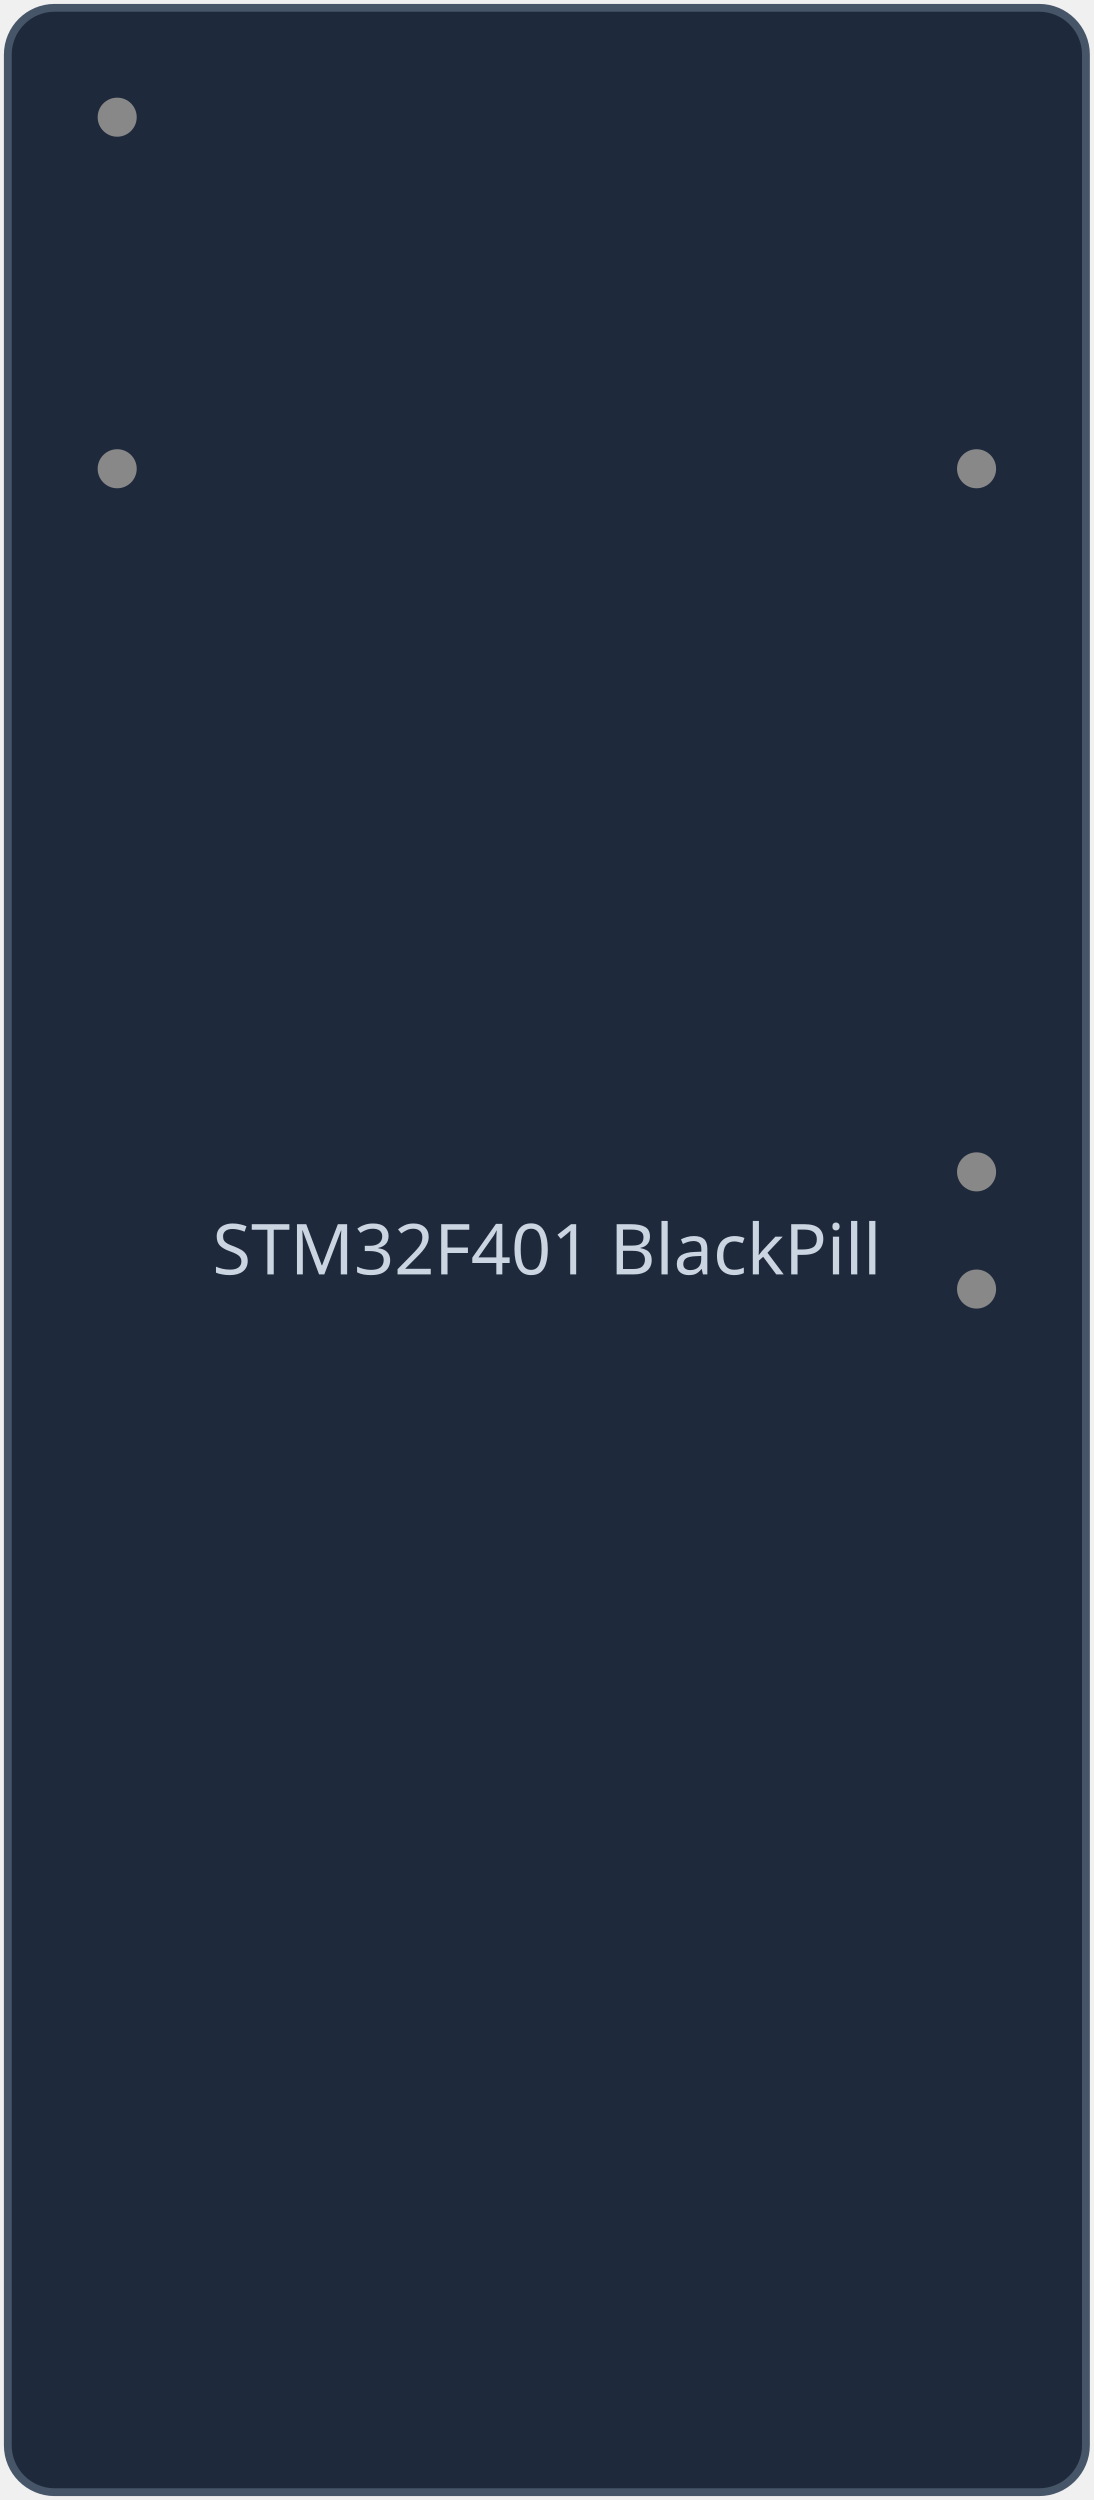
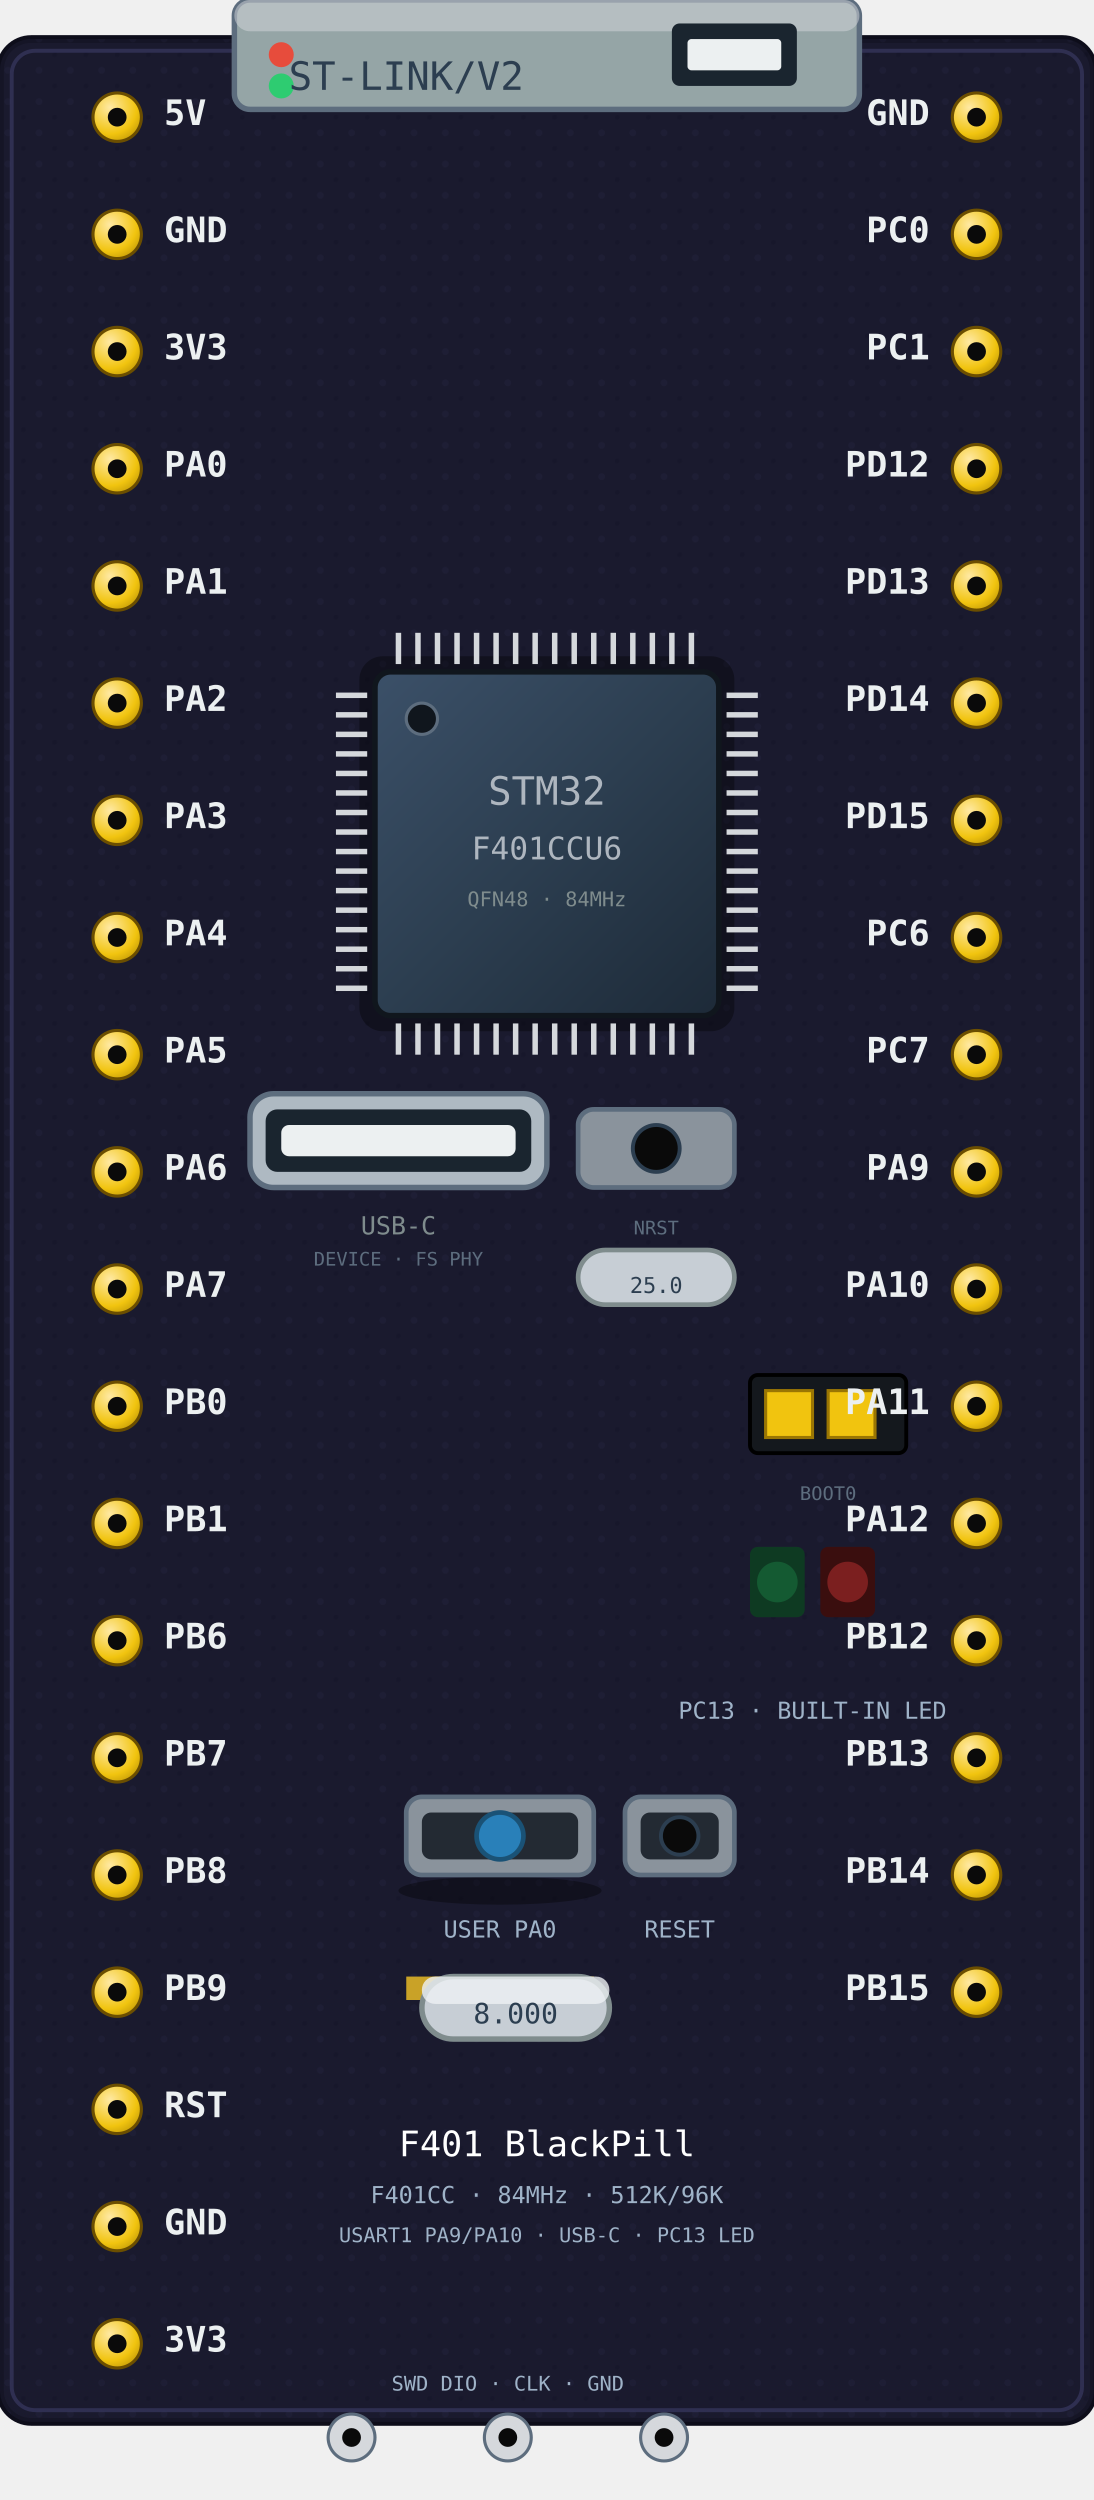
- <svg xmlns="http://www.w3.org/2000/svg" width="100%" height="100%" viewBox="0 0 140 320">
-   <rect x="1" y="1" width="138" height="318" rx="6" fill="#1e293b" stroke="#475569" />
-   <text x="70.0" y="160.0" text-anchor="middle" dominant-baseline="middle" fill="#cbd5e1" font-size="9" font-family="sans-serif">STM32F401 BlackPill</text>
-   <circle cx="15" cy="15" r="2.5" fill="#888" data-pin="5V" />
-   <circle cx="15" cy="60" r="2.5" fill="#888" data-pin="PA0" />
-   <circle cx="125" cy="60" r="2.5" fill="#888" data-pin="PD12" />
-   <circle cx="125" cy="150" r="2.5" fill="#888" data-pin="PA9" />
-   <circle cx="125" cy="165" r="2.5" fill="#888" data-pin="PA10" />
+ <svg xmlns="http://www.w3.org/2000/svg" width="100%" height="100%" viewBox="0 0 140 320" data-component="openhw-stm32f401" data-bind-root="true">
+   
+   viewBox="0 0 140 320"
+   width="100%"
+   height="100%"
+   
+   xmlns="http://www.w3.org/2000/svg"
+       &gt;
+   <defs>
+     <pattern id="f4-mask" width="4" height="4" patternUnits="userSpaceOnUse">
+       <rect width="4" height="4" fill="#1a1a2e" />
+       <circle cx="1" cy="1" r="0.45" fill="#22223a" />
+       <circle cx="3" cy="3" r="0.3" fill="#16162a" />
+     </pattern>
+     <linearGradient id="f4-tft" x1="0" y1="0" x2="1" y2="1">
+       <stop offset="0" stop-color="#1b4f7a" />
+       <stop offset="0.5" stop-color="#12395b" />
+       <stop offset="1" stop-color="#0b2440" />
+     </linearGradient>
+     <linearGradient id="f4-mcu" x1="0" y1="0" x2="1" y2="1">
+       <stop offset="0" stop-color="#3b5068" />
+       <stop offset="0.5" stop-color="#2c3e50" />
+       <stop offset="1" stop-color="#1d2a38" />
+     </linearGradient>
+     <radialGradient id="f4-gold" cx="0.35" cy="0.3" r="1">
+       <stop offset="0" stop-color="#ffe9a3" />
+       <stop offset="0.55" stop-color="#f1c40f" />
+       <stop offset="1" stop-color="#9a7603" />
+     </radialGradient>
+   </defs>
+   <rect x="0" y="5" width="140" height="305" rx="4" fill="#1a1a2e" stroke="#0d0d1a" stroke-width="1" />
+   <rect x="0" y="5" width="140" height="305" rx="4" fill="url(#f4-mask)" opacity="0.6" />
+   <rect x="1.5" y="6.5" width="137" height="302" rx="3" fill="none" stroke="#34345a" stroke-width="0.5" opacity="0.8" />
+   <rect x="30" y="0" width="80" height="14" fill="#95a5a6" rx="2" stroke="#5d6d7e" stroke-width="0.7" />
+   <rect x="30" y="0" width="80" height="4" fill="#d5d8dc" rx="2" opacity="0.5" />
+   <rect x="86" y="3" width="16" height="8" fill="#1a252f" rx="1" />
+   <rect x="88" y="5" width="12" height="4" fill="#ecf0f1" rx="0.5" />
+   <circle cx="36" cy="7" r="1.6" fill="#e74c3c" />
+   <circle cx="36" cy="11" r="1.6" fill="#2ecc71" />
+   <text x="52" y="11.5" fill="#2c3e50" font-size="5" font-family="monospace" text-anchor="middle">ST-LINK/V2</text>
+   <g transform="translate(70, 108)">
+     <rect x="-24" y="-24" width="48" height="48" fill="#000" opacity="0.35" rx="3" />
+     <rect x="-22" y="-22" width="44" height="44" fill="url(#f4-mcu)" rx="2" stroke="#10161d" stroke-width="0.7" />
+     <line x1="-23" y1="-19" x2="-27" y2="-19" stroke="#d5d8dc" stroke-width="0.7" />
+     <line x1="23" y1="-19" x2="27" y2="-19" stroke="#d5d8dc" stroke-width="0.7" />
+     <line x1="-19" y1="-23" x2="-19" y2="-27" stroke="#d5d8dc" stroke-width="0.7" />
+     <line x1="-19" y1="23" x2="-19" y2="27" stroke="#d5d8dc" stroke-width="0.7" />
+     <line x1="-23" y1="-16.5" x2="-27" y2="-16.5" stroke="#d5d8dc" stroke-width="0.7" />
+     <line x1="23" y1="-16.5" x2="27" y2="-16.5" stroke="#d5d8dc" stroke-width="0.7" />
+     <line x1="-16.5" y1="-23" x2="-16.5" y2="-27" stroke="#d5d8dc" stroke-width="0.7" />
+     <line x1="-16.5" y1="23" x2="-16.5" y2="27" stroke="#d5d8dc" stroke-width="0.7" />
+     <line x1="-23" y1="-14" x2="-27" y2="-14" stroke="#d5d8dc" stroke-width="0.7" />
+     <line x1="23" y1="-14" x2="27" y2="-14" stroke="#d5d8dc" stroke-width="0.7" />
+     <line x1="-14" y1="-23" x2="-14" y2="-27" stroke="#d5d8dc" stroke-width="0.7" />
+     <line x1="-14" y1="23" x2="-14" y2="27" stroke="#d5d8dc" stroke-width="0.7" />
+     <line x1="-23" y1="-11.5" x2="-27" y2="-11.5" stroke="#d5d8dc" stroke-width="0.7" />
+     <line x1="23" y1="-11.5" x2="27" y2="-11.5" stroke="#d5d8dc" stroke-width="0.7" />
+     <line x1="-11.5" y1="-23" x2="-11.5" y2="-27" stroke="#d5d8dc" stroke-width="0.7" />
+     <line x1="-11.5" y1="23" x2="-11.5" y2="27" stroke="#d5d8dc" stroke-width="0.7" />
+     <line x1="-23" y1="-9" x2="-27" y2="-9" stroke="#d5d8dc" stroke-width="0.7" />
+     <line x1="23" y1="-9" x2="27" y2="-9" stroke="#d5d8dc" stroke-width="0.7" />
+     <line x1="-9" y1="-23" x2="-9" y2="-27" stroke="#d5d8dc" stroke-width="0.7" />
+     <line x1="-9" y1="23" x2="-9" y2="27" stroke="#d5d8dc" stroke-width="0.7" />
+     <line x1="-23" y1="-6.5" x2="-27" y2="-6.5" stroke="#d5d8dc" stroke-width="0.7" />
+     <line x1="23" y1="-6.5" x2="27" y2="-6.5" stroke="#d5d8dc" stroke-width="0.7" />
+     <line x1="-6.5" y1="-23" x2="-6.5" y2="-27" stroke="#d5d8dc" stroke-width="0.7" />
+     <line x1="-6.5" y1="23" x2="-6.5" y2="27" stroke="#d5d8dc" stroke-width="0.7" />
+     <line x1="-23" y1="-4" x2="-27" y2="-4" stroke="#d5d8dc" stroke-width="0.7" />
+     <line x1="23" y1="-4" x2="27" y2="-4" stroke="#d5d8dc" stroke-width="0.7" />
+     <line x1="-4" y1="-23" x2="-4" y2="-27" stroke="#d5d8dc" stroke-width="0.7" />
+     <line x1="-4" y1="23" x2="-4" y2="27" stroke="#d5d8dc" stroke-width="0.7" />
+     <line x1="-23" y1="-1.5" x2="-27" y2="-1.5" stroke="#d5d8dc" stroke-width="0.7" />
+     <line x1="23" y1="-1.5" x2="27" y2="-1.5" stroke="#d5d8dc" stroke-width="0.7" />
+     <line x1="-1.5" y1="-23" x2="-1.5" y2="-27" stroke="#d5d8dc" stroke-width="0.7" />
+     <line x1="-1.5" y1="23" x2="-1.5" y2="27" stroke="#d5d8dc" stroke-width="0.7" />
+     <line x1="-23" y1="1" x2="-27" y2="1" stroke="#d5d8dc" stroke-width="0.7" />
+     <line x1="23" y1="1" x2="27" y2="1" stroke="#d5d8dc" stroke-width="0.7" />
+     <line x1="1" y1="-23" x2="1" y2="-27" stroke="#d5d8dc" stroke-width="0.7" />
+     <line x1="1" y1="23" x2="1" y2="27" stroke="#d5d8dc" stroke-width="0.7" />
+     <line x1="-23" y1="3.5" x2="-27" y2="3.5" stroke="#d5d8dc" stroke-width="0.7" />
+     <line x1="23" y1="3.5" x2="27" y2="3.5" stroke="#d5d8dc" stroke-width="0.7" />
+     <line x1="3.5" y1="-23" x2="3.5" y2="-27" stroke="#d5d8dc" stroke-width="0.7" />
+     <line x1="3.5" y1="23" x2="3.5" y2="27" stroke="#d5d8dc" stroke-width="0.7" />
+     <line x1="-23" y1="6" x2="-27" y2="6" stroke="#d5d8dc" stroke-width="0.7" />
+     <line x1="23" y1="6" x2="27" y2="6" stroke="#d5d8dc" stroke-width="0.7" />
+     <line x1="6" y1="-23" x2="6" y2="-27" stroke="#d5d8dc" stroke-width="0.7" />
+     <line x1="6" y1="23" x2="6" y2="27" stroke="#d5d8dc" stroke-width="0.7" />
+     <line x1="-23" y1="8.5" x2="-27" y2="8.5" stroke="#d5d8dc" stroke-width="0.7" />
+     <line x1="23" y1="8.5" x2="27" y2="8.5" stroke="#d5d8dc" stroke-width="0.7" />
+     <line x1="8.5" y1="-23" x2="8.5" y2="-27" stroke="#d5d8dc" stroke-width="0.7" />
+     <line x1="8.5" y1="23" x2="8.5" y2="27" stroke="#d5d8dc" stroke-width="0.7" />
+     <line x1="-23" y1="11" x2="-27" y2="11" stroke="#d5d8dc" stroke-width="0.7" />
+     <line x1="23" y1="11" x2="27" y2="11" stroke="#d5d8dc" stroke-width="0.7" />
+     <line x1="11" y1="-23" x2="11" y2="-27" stroke="#d5d8dc" stroke-width="0.7" />
+     <line x1="11" y1="23" x2="11" y2="27" stroke="#d5d8dc" stroke-width="0.7" />
+     <line x1="-23" y1="13.5" x2="-27" y2="13.5" stroke="#d5d8dc" stroke-width="0.7" />
+     <line x1="23" y1="13.5" x2="27" y2="13.5" stroke="#d5d8dc" stroke-width="0.7" />
+     <line x1="13.5" y1="-23" x2="13.5" y2="-27" stroke="#d5d8dc" stroke-width="0.7" />
+     <line x1="13.5" y1="23" x2="13.5" y2="27" stroke="#d5d8dc" stroke-width="0.7" />
+     <line x1="-23" y1="16" x2="-27" y2="16" stroke="#d5d8dc" stroke-width="0.7" />
+     <line x1="23" y1="16" x2="27" y2="16" stroke="#d5d8dc" stroke-width="0.7" />
+     <line x1="16" y1="-23" x2="16" y2="-27" stroke="#d5d8dc" stroke-width="0.7" />
+     <line x1="16" y1="23" x2="16" y2="27" stroke="#d5d8dc" stroke-width="0.7" />
+     <line x1="-23" y1="18.5" x2="-27" y2="18.5" stroke="#d5d8dc" stroke-width="0.7" />
+     <line x1="23" y1="18.5" x2="27" y2="18.5" stroke="#d5d8dc" stroke-width="0.7" />
+     <line x1="18.5" y1="-23" x2="18.5" y2="-27" stroke="#d5d8dc" stroke-width="0.7" />
+     <line x1="18.5" y1="23" x2="18.5" y2="27" stroke="#d5d8dc" stroke-width="0.7" />
+     <text x="0" y="-5" fill="#aeb6bf" font-size="5" font-family="monospace" text-anchor="middle">STM32</text>
+     <text x="0" y="2" fill="#aeb6bf" font-size="4" font-family="monospace" text-anchor="middle">F401CCU6</text>
+     <text x="0" y="8" fill="#7f8c8d" font-size="2.6" font-family="monospace" text-anchor="middle">QFN48 · 84MHz</text>
+     <circle cx="-16" cy="-16" r="2" fill="#10161d" stroke="#5d6d7e" stroke-width="0.4" />
+   </g>
+   <rect x="32" y="140" width="38" height="12" fill="#aeb9c2" rx="3" stroke="#5d6d7e" stroke-width="0.7" />
+   <rect x="34" y="142" width="34" height="8" fill="#1a252f" rx="1.5" />
+   <rect x="36" y="144" width="30" height="4" fill="#ecf0f1" rx="1" />
+   <text x="51" y="158" fill="#7f8c8d" font-size="3.2" font-family="monospace" text-anchor="middle">USB-C</text>
+   <text x="51" y="162" fill="#5d6d7e" font-size="2.4" font-family="monospace" text-anchor="middle">DEVICE · FS PHY</text>
+   <rect x="74" y="142" width="20" height="10" fill="#8a939c" rx="2" stroke="#5d6d7e" stroke-width="0.6" />
+   <circle cx="84" cy="147" r="3" fill="#0a0a0a" stroke="#2c3e50" stroke-width="0.5" />
+   <text x="84" y="158" fill="#5d6d7e" font-size="2.4" font-family="monospace" text-anchor="middle">NRST</text>
+   <rect x="74" y="160" width="20" height="7" fill="#c7ced5" rx="3.5" stroke="#7f8c8d" stroke-width="0.6" />
+   <text x="84" y="165.5" fill="#2c3e50" font-size="2.8" font-family="monospace" text-anchor="middle">25.0</text>
+   <rect x="96" y="176" width="20" height="10" fill="#14181d" rx="1" stroke="#000" stroke-width="0.5" />
+   <rect x="98" y="178" width="6" height="6" fill="#f1c40f" stroke="#9a7603" stroke-width="0.4" />
+   <rect x="106" y="178" width="6" height="6" fill="#f1c40f" stroke="#9a7603" stroke-width="0.4" />
+   <text x="106" y="192" fill="#5d6d7e" font-size="2.4" font-family="monospace" text-anchor="middle">BOOT0</text>
+   <rect x="96" y="198" width="7" height="9" fill="#0e3a22" rx="1" />
+   <circle cx="99.5" cy="202.5" r="2.6" fill="#145a32" data-bind="builtin-led" />
+   <rect x="105" y="198" width="7" height="9" fill="#3a0e0e" rx="1" />
+   <circle cx="108.5" cy="202.5" r="2.6" fill="#7b1f1f" />
+   <text x="104" y="220" fill="#9fb3c8" font-size="3" font-family="monospace" text-anchor="middle">PC13 · BUILT-IN LED</text>
+   <ellipse cx="64" cy="242" rx="13" ry="1.8" fill="#000" opacity="0.35" />
+   <rect x="52" y="230" width="24" height="10" fill="#8a939c" rx="2" stroke="#5d6d7e" stroke-width="0.6" />
+   <rect x="54" y="232" width="20" height="6" fill="#232a33" rx="1.2" />
+   <circle cx="64" cy="235" r="3" fill="#2980b9" stroke="#1a5276" stroke-width="0.6" />
+   <text x="64" y="248" fill="#9fb3c8" font-size="3" font-family="monospace" text-anchor="middle">USER PA0</text>
+   <rect x="80" y="230" width="14" height="10" fill="#8a939c" rx="2" stroke="#5d6d7e" stroke-width="0.6" />
+   <rect x="82" y="232" width="10" height="6" fill="#232a33" rx="1.2" />
+   <circle cx="87" cy="235" r="2.4" fill="#0a0a0a" stroke="#2c3e50" stroke-width="0.5" />
+   <text x="87" y="248" fill="#9fb3c8" font-size="3" font-family="monospace" text-anchor="middle">RESET</text>
+   <rect x="52" y="253" width="5" height="3" fill="#c9a227" />
+   <rect x="71" y="253" width="5" height="3" fill="#c9a227" />
+   <rect x="54" y="253" width="24" height="8" fill="#c7ced5" rx="4" stroke="#7f8c8d" stroke-width="0.7" />
+   <rect x="54" y="253" width="24" height="3.5" fill="#eef1f4" rx="1.7" opacity="0.8" />
+   <text x="66" y="259" fill="#2c3e50" font-size="3.6" font-family="monospace" text-anchor="middle">8.000</text>
+   <text x="70" y="276" fill="#ffffff" font-size="4.5" font-family="monospace" text-anchor="middle" fontWeight="bold">F401 BlackPill</text>
+   <text x="70" y="282" fill="#9fb3c8" font-size="3" font-family="monospace" text-anchor="middle">F401CC · 84MHz · 512K/96K</text>
+   <text x="70" y="287" fill="#9fb3c8" font-size="2.6" font-family="monospace" text-anchor="middle">USART1 PA9/PA10 · USB-C · PC13 LED</text>
+   <g>
+     <circle cx="15" cy="15" r="3.1" fill="url(#f4-gold)" stroke="#6b4e00" stroke-width="0.4" data-pin="5V" />
+     <circle cx="15" cy="15" r="1.2" fill="#0a0a0a" />
+   </g>
+   <g>
+     <circle cx="15" cy="30" r="3.1" fill="url(#f4-gold)" stroke="#6b4e00" stroke-width="0.4" data-pin="GND.1" />
+     <circle cx="15" cy="30" r="1.2" fill="#0a0a0a" />
+   </g>
+   <g>
+     <circle cx="15" cy="45" r="3.1" fill="url(#f4-gold)" stroke="#6b4e00" stroke-width="0.4" data-pin="3V3" />
+     <circle cx="15" cy="45" r="1.2" fill="#0a0a0a" />
+   </g>
+   <g>
+     <circle cx="15" cy="60" r="3.1" fill="url(#f4-gold)" stroke="#6b4e00" stroke-width="0.4" data-pin="PA0" />
+     <circle cx="15" cy="60" r="1.2" fill="#0a0a0a" />
+   </g>
+   <g>
+     <circle cx="15" cy="75" r="3.1" fill="url(#f4-gold)" stroke="#6b4e00" stroke-width="0.4" data-pin="PA1" />
+     <circle cx="15" cy="75" r="1.2" fill="#0a0a0a" />
+   </g>
+   <g>
+     <circle cx="15" cy="90" r="3.1" fill="url(#f4-gold)" stroke="#6b4e00" stroke-width="0.4" data-pin="PA2" />
+     <circle cx="15" cy="90" r="1.2" fill="#0a0a0a" />
+   </g>
+   <g>
+     <circle cx="15" cy="105" r="3.1" fill="url(#f4-gold)" stroke="#6b4e00" stroke-width="0.4" data-pin="PA3" />
+     <circle cx="15" cy="105" r="1.2" fill="#0a0a0a" />
+   </g>
+   <g>
+     <circle cx="15" cy="120" r="3.1" fill="url(#f4-gold)" stroke="#6b4e00" stroke-width="0.4" data-pin="PA4" />
+     <circle cx="15" cy="120" r="1.2" fill="#0a0a0a" />
+   </g>
+   <g>
+     <circle cx="15" cy="135" r="3.1" fill="url(#f4-gold)" stroke="#6b4e00" stroke-width="0.4" data-pin="PA5" />
+     <circle cx="15" cy="135" r="1.2" fill="#0a0a0a" />
+   </g>
+   <g>
+     <circle cx="15" cy="150" r="3.1" fill="url(#f4-gold)" stroke="#6b4e00" stroke-width="0.4" data-pin="PA6" />
+     <circle cx="15" cy="150" r="1.2" fill="#0a0a0a" />
+   </g>
+   <g>
+     <circle cx="15" cy="165" r="3.1" fill="url(#f4-gold)" stroke="#6b4e00" stroke-width="0.4" data-pin="PA7" />
+     <circle cx="15" cy="165" r="1.2" fill="#0a0a0a" />
+   </g>
+   <g>
+     <circle cx="15" cy="180" r="3.1" fill="url(#f4-gold)" stroke="#6b4e00" stroke-width="0.4" data-pin="PB0" />
+     <circle cx="15" cy="180" r="1.2" fill="#0a0a0a" />
+   </g>
+   <g>
+     <circle cx="15" cy="195" r="3.1" fill="url(#f4-gold)" stroke="#6b4e00" stroke-width="0.4" data-pin="PB1" />
+     <circle cx="15" cy="195" r="1.2" fill="#0a0a0a" />
+   </g>
+   <g>
+     <circle cx="15" cy="210" r="3.1" fill="url(#f4-gold)" stroke="#6b4e00" stroke-width="0.4" data-pin="PB6" />
+     <circle cx="15" cy="210" r="1.2" fill="#0a0a0a" />
+   </g>
+   <g>
+     <circle cx="15" cy="225" r="3.1" fill="url(#f4-gold)" stroke="#6b4e00" stroke-width="0.4" data-pin="PB7" />
+     <circle cx="15" cy="225" r="1.2" fill="#0a0a0a" />
+   </g>
+   <g>
+     <circle cx="15" cy="240" r="3.1" fill="url(#f4-gold)" stroke="#6b4e00" stroke-width="0.4" data-pin="PB8" />
+     <circle cx="15" cy="240" r="1.2" fill="#0a0a0a" />
+   </g>
+   <g>
+     <circle cx="15" cy="255" r="3.1" fill="url(#f4-gold)" stroke="#6b4e00" stroke-width="0.4" data-pin="PB9" />
+     <circle cx="15" cy="255" r="1.2" fill="#0a0a0a" />
+   </g>
+   <g>
+     <circle cx="15" cy="270" r="3.1" fill="url(#f4-gold)" stroke="#6b4e00" stroke-width="0.4" data-pin="RESET" />
+     <circle cx="15" cy="270" r="1.2" fill="#0a0a0a" />
+   </g>
+   <g>
+     <circle cx="15" cy="285" r="3.1" fill="url(#f4-gold)" stroke="#6b4e00" stroke-width="0.4" data-pin="GND.2" />
+     <circle cx="15" cy="285" r="1.2" fill="#0a0a0a" />
+   </g>
+   <g>
+     <circle cx="15" cy="300" r="3.1" fill="url(#f4-gold)" stroke="#6b4e00" stroke-width="0.4" data-pin="3V3.2" />
+     <circle cx="15" cy="300" r="1.2" fill="#0a0a0a" />
+   </g>
+   <g>
+     <circle cx="125" cy="15" r="3.1" fill="url(#f4-gold)" stroke="#6b4e00" stroke-width="0.4" data-pin="GND.3" />
+     <circle cx="125" cy="15" r="1.2" fill="#0a0a0a" />
+   </g>
+   <g>
+     <circle cx="125" cy="30" r="3.1" fill="url(#f4-gold)" stroke="#6b4e00" stroke-width="0.4" data-pin="PC0" />
+     <circle cx="125" cy="30" r="1.2" fill="#0a0a0a" />
+   </g>
+   <g>
+     <circle cx="125" cy="45" r="3.1" fill="url(#f4-gold)" stroke="#6b4e00" stroke-width="0.4" data-pin="PC1" />
+     <circle cx="125" cy="45" r="1.2" fill="#0a0a0a" />
+   </g>
+   <g>
+     <circle cx="125" cy="60" r="3.1" fill="url(#f4-gold)" stroke="#6b4e00" stroke-width="0.4" data-pin="PD12" />
+     <circle cx="125" cy="60" r="1.2" fill="#0a0a0a" />
+   </g>
+   <g>
+     <circle cx="125" cy="75" r="3.1" fill="url(#f4-gold)" stroke="#6b4e00" stroke-width="0.4" data-pin="PD13" />
+     <circle cx="125" cy="75" r="1.2" fill="#0a0a0a" />
+   </g>
+   <g>
+     <circle cx="125" cy="90" r="3.1" fill="url(#f4-gold)" stroke="#6b4e00" stroke-width="0.4" data-pin="PD14" />
+     <circle cx="125" cy="90" r="1.2" fill="#0a0a0a" />
+   </g>
+   <g>
+     <circle cx="125" cy="105" r="3.1" fill="url(#f4-gold)" stroke="#6b4e00" stroke-width="0.4" data-pin="PD15" />
+     <circle cx="125" cy="105" r="1.2" fill="#0a0a0a" />
+   </g>
+   <g>
+     <circle cx="125" cy="120" r="3.1" fill="url(#f4-gold)" stroke="#6b4e00" stroke-width="0.4" data-pin="PC6" />
+     <circle cx="125" cy="120" r="1.2" fill="#0a0a0a" />
+   </g>
+   <g>
+     <circle cx="125" cy="135" r="3.1" fill="url(#f4-gold)" stroke="#6b4e00" stroke-width="0.4" data-pin="PC7" />
+     <circle cx="125" cy="135" r="1.2" fill="#0a0a0a" />
+   </g>
+   <g>
+     <circle cx="125" cy="150" r="3.1" fill="url(#f4-gold)" stroke="#6b4e00" stroke-width="0.4" data-pin="PA9" />
+     <circle cx="125" cy="150" r="1.2" fill="#0a0a0a" />
+   </g>
+   <g>
+     <circle cx="125" cy="165" r="3.1" fill="url(#f4-gold)" stroke="#6b4e00" stroke-width="0.4" data-pin="PA10" />
+     <circle cx="125" cy="165" r="1.2" fill="#0a0a0a" />
+   </g>
+   <g>
+     <circle cx="125" cy="180" r="3.1" fill="url(#f4-gold)" stroke="#6b4e00" stroke-width="0.4" data-pin="PA11" />
+     <circle cx="125" cy="180" r="1.2" fill="#0a0a0a" />
+   </g>
+   <g>
+     <circle cx="125" cy="195" r="3.1" fill="url(#f4-gold)" stroke="#6b4e00" stroke-width="0.4" data-pin="PA12" />
+     <circle cx="125" cy="195" r="1.2" fill="#0a0a0a" />
+   </g>
+   <g>
+     <circle cx="125" cy="210" r="3.1" fill="url(#f4-gold)" stroke="#6b4e00" stroke-width="0.4" data-pin="PB12" />
+     <circle cx="125" cy="210" r="1.2" fill="#0a0a0a" />
+   </g>
+   <g>
+     <circle cx="125" cy="225" r="3.1" fill="url(#f4-gold)" stroke="#6b4e00" stroke-width="0.4" data-pin="PB13" />
+     <circle cx="125" cy="225" r="1.2" fill="#0a0a0a" />
+   </g>
+   <g>
+     <circle cx="125" cy="240" r="3.1" fill="url(#f4-gold)" stroke="#6b4e00" stroke-width="0.4" data-pin="PB14" />
+     <circle cx="125" cy="240" r="1.2" fill="#0a0a0a" />
+   </g>
+   <g>
+     <circle cx="125" cy="255" r="3.1" fill="url(#f4-gold)" stroke="#6b4e00" stroke-width="0.4" data-pin="PB15" />
+     <circle cx="125" cy="255" r="1.2" fill="#0a0a0a" />
+   </g>
+   <g>
+     <circle cx="45" cy="312" r="3" fill="#d5d8dc" stroke="#5d6d7e" stroke-width="0.4" data-pin="SWDIO" />
+     <circle cx="45" cy="312" r="1.2" fill="#0a0a0a" />
+   </g>
+   <g>
+     <circle cx="65" cy="312" r="3" fill="#d5d8dc" stroke="#5d6d7e" stroke-width="0.4" data-pin="SWCLK" />
+     <circle cx="65" cy="312" r="1.2" fill="#0a0a0a" />
+   </g>
+   <g>
+     <circle cx="85" cy="312" r="3" fill="#d5d8dc" stroke="#5d6d7e" stroke-width="0.4" data-pin="SWD_GND" />
+     <circle cx="85" cy="312" r="1.2" fill="#0a0a0a" />
+   </g>
+   <text x="65" y="306" fill="#9fb3c8" font-size="2.6" font-family="monospace" text-anchor="middle">SWD DIO · CLK · GND</text>
+   <g fill="#ecf0f1" font-size="4.5" font-family="monospace" font-weight="bold">
+     <text x="21" y="16">5V</text>
+     <text x="21" y="31">GND</text>
+     <text x="21" y="46">3V3</text>
+     <text x="21" y="61">PA0</text>
+     <text x="21" y="76">PA1</text>
+     <text x="21" y="91">PA2</text>
+     <text x="21" y="106">PA3</text>
+     <text x="21" y="121">PA4</text>
+     <text x="21" y="136">PA5</text>
+     <text x="21" y="151">PA6</text>
+     <text x="21" y="166">PA7</text>
+     <text x="21" y="181">PB0</text>
+     <text x="21" y="196">PB1</text>
+     <text x="21" y="211">PB6</text>
+     <text x="21" y="226">PB7</text>
+     <text x="21" y="241">PB8</text>
+     <text x="21" y="256">PB9</text>
+     <text x="21" y="271">RST</text>
+     <text x="21" y="286">GND</text>
+     <text x="21" y="301">3V3</text>
+   </g>
+   <g fill="#ecf0f1" font-size="4.5" font-family="monospace" font-weight="bold" text-anchor="end">
+     <text x="119" y="16">GND</text>
+     <text x="119" y="31">PC0</text>
+     <text x="119" y="46">PC1</text>
+     <text x="119" y="61">PD12</text>
+     <text x="119" y="76">PD13</text>
+     <text x="119" y="91">PD14</text>
+     <text x="119" y="106">PD15</text>
+     <text x="119" y="121">PC6</text>
+     <text x="119" y="136">PC7</text>
+     <text x="119" y="151">PA9</text>
+     <text x="119" y="166">PA10</text>
+     <text x="119" y="181">PA11</text>
+     <text x="119" y="196">PA12</text>
+     <text x="119" y="211">PB12</text>
+     <text x="119" y="226">PB13</text>
+     <text x="119" y="241">PB14</text>
+     <text x="119" y="256">PB15</text>
+   </g>
</svg>
